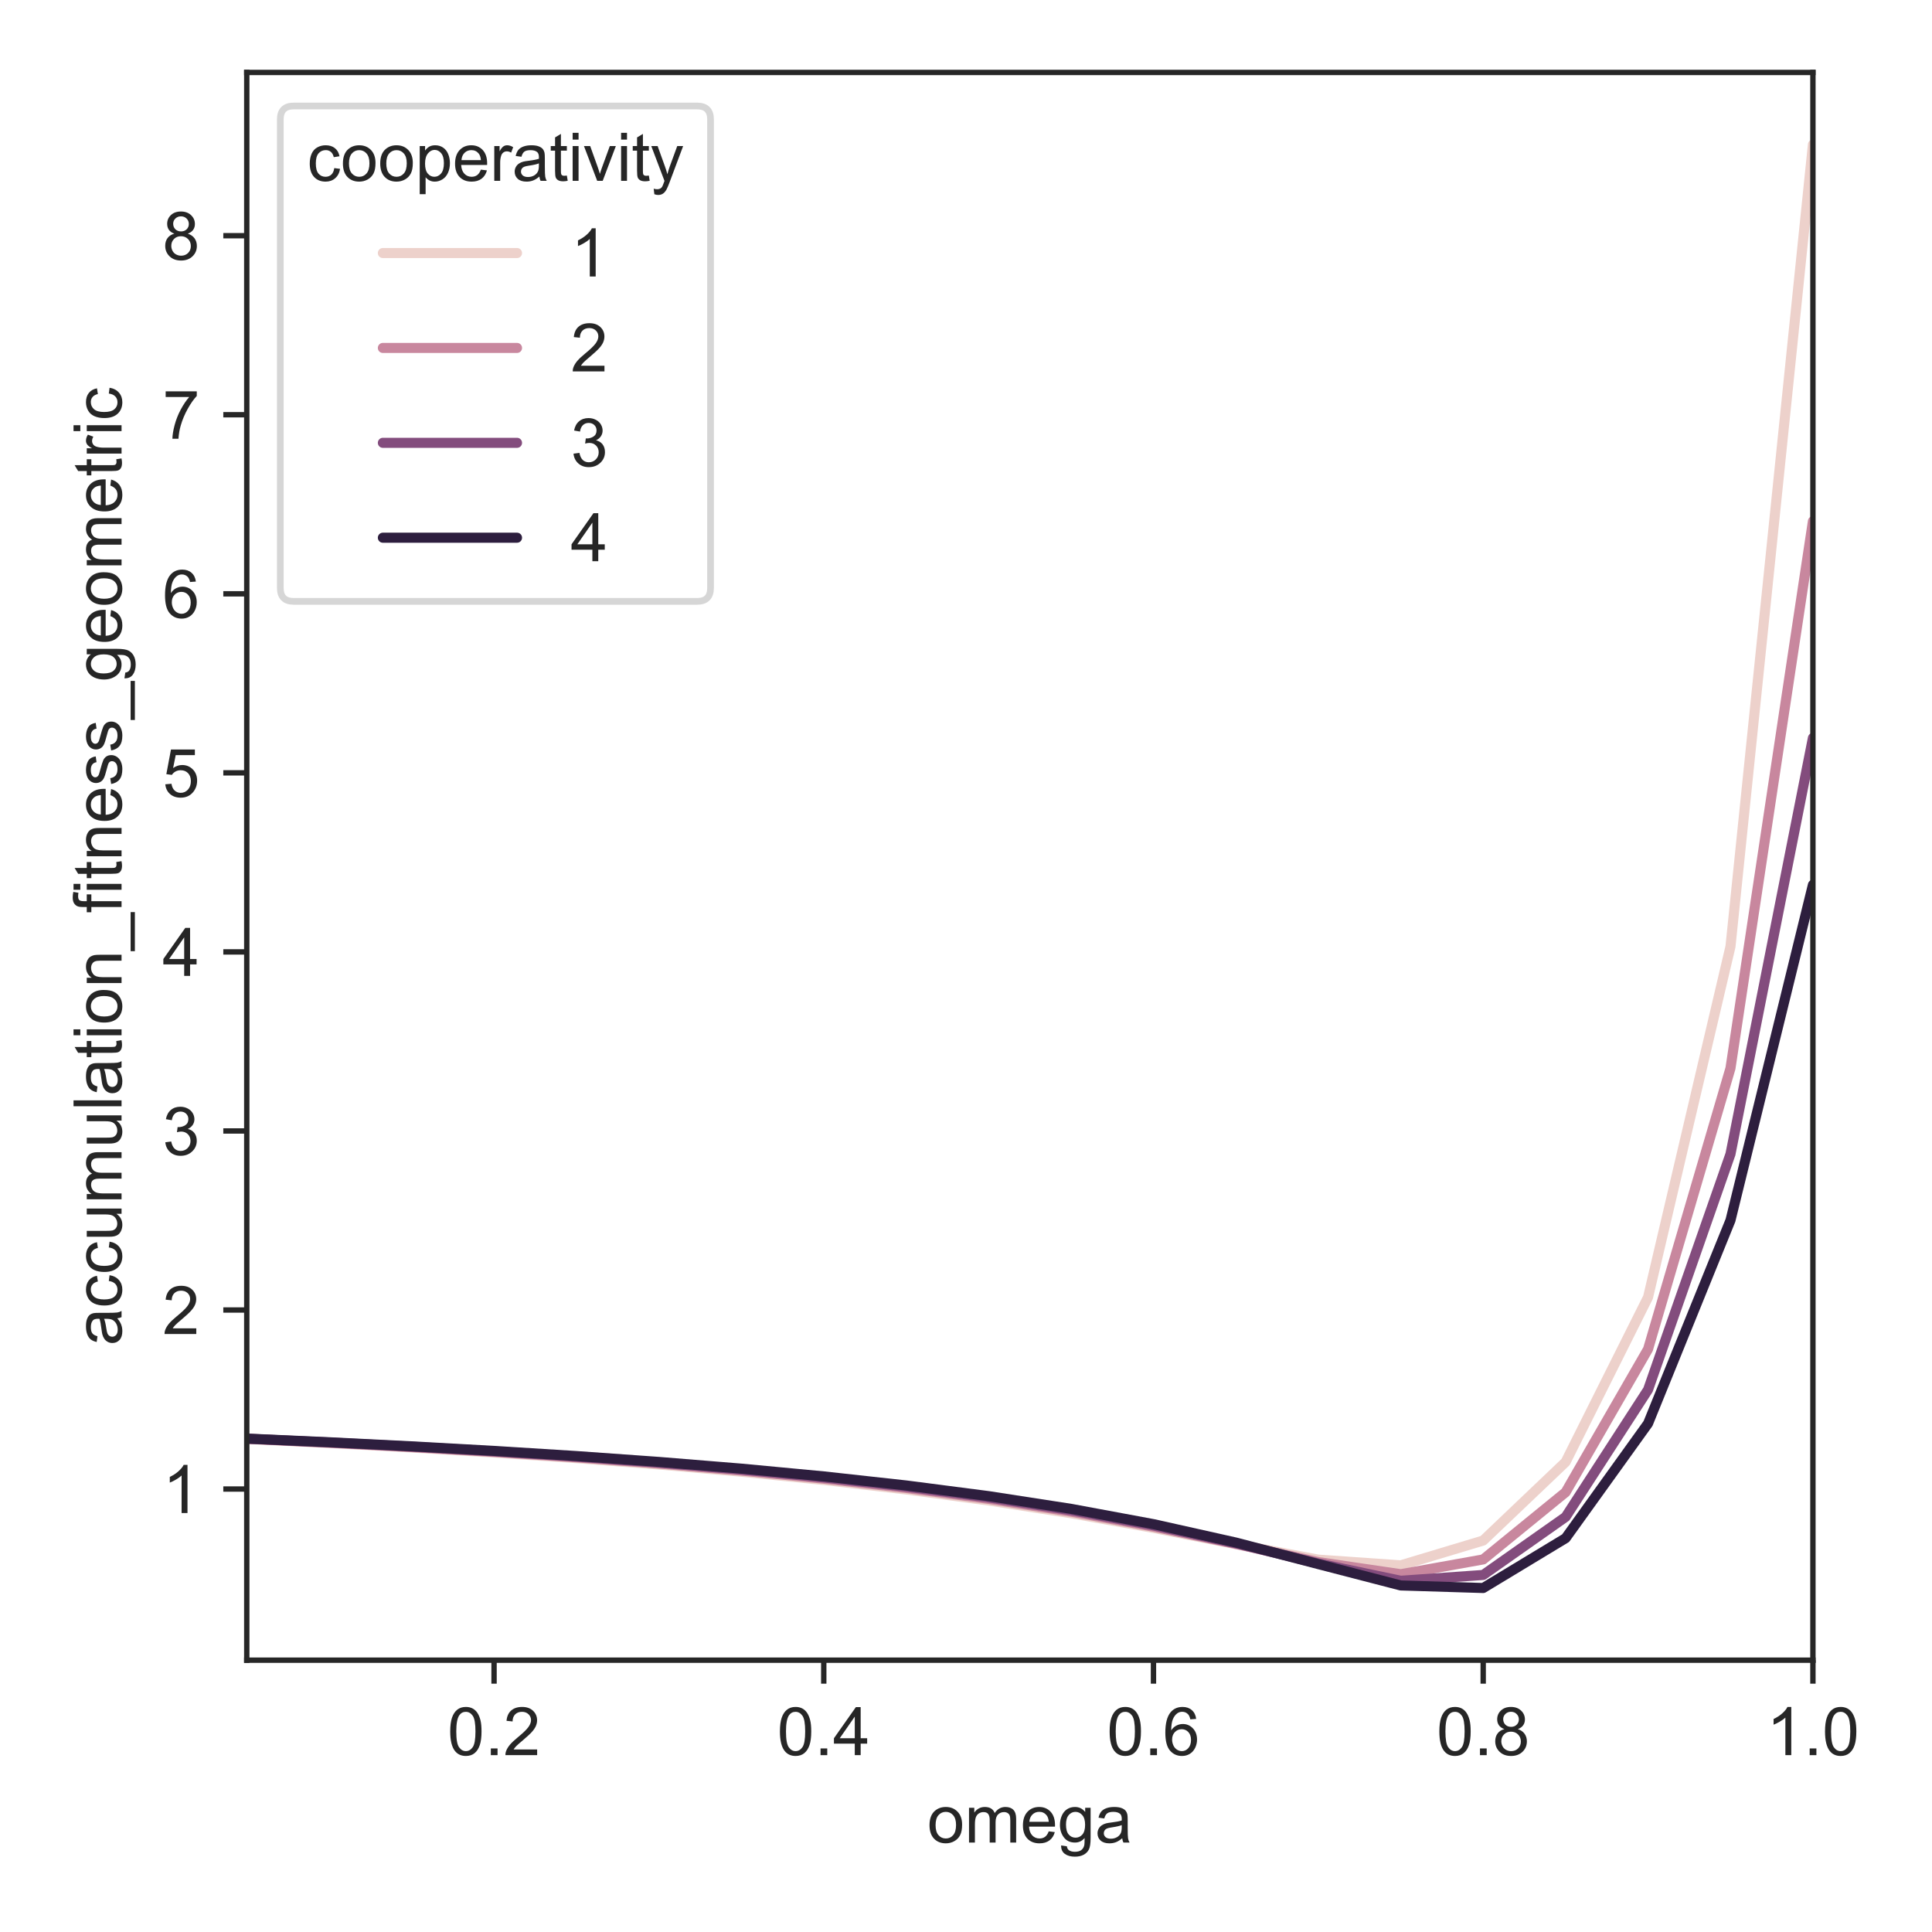
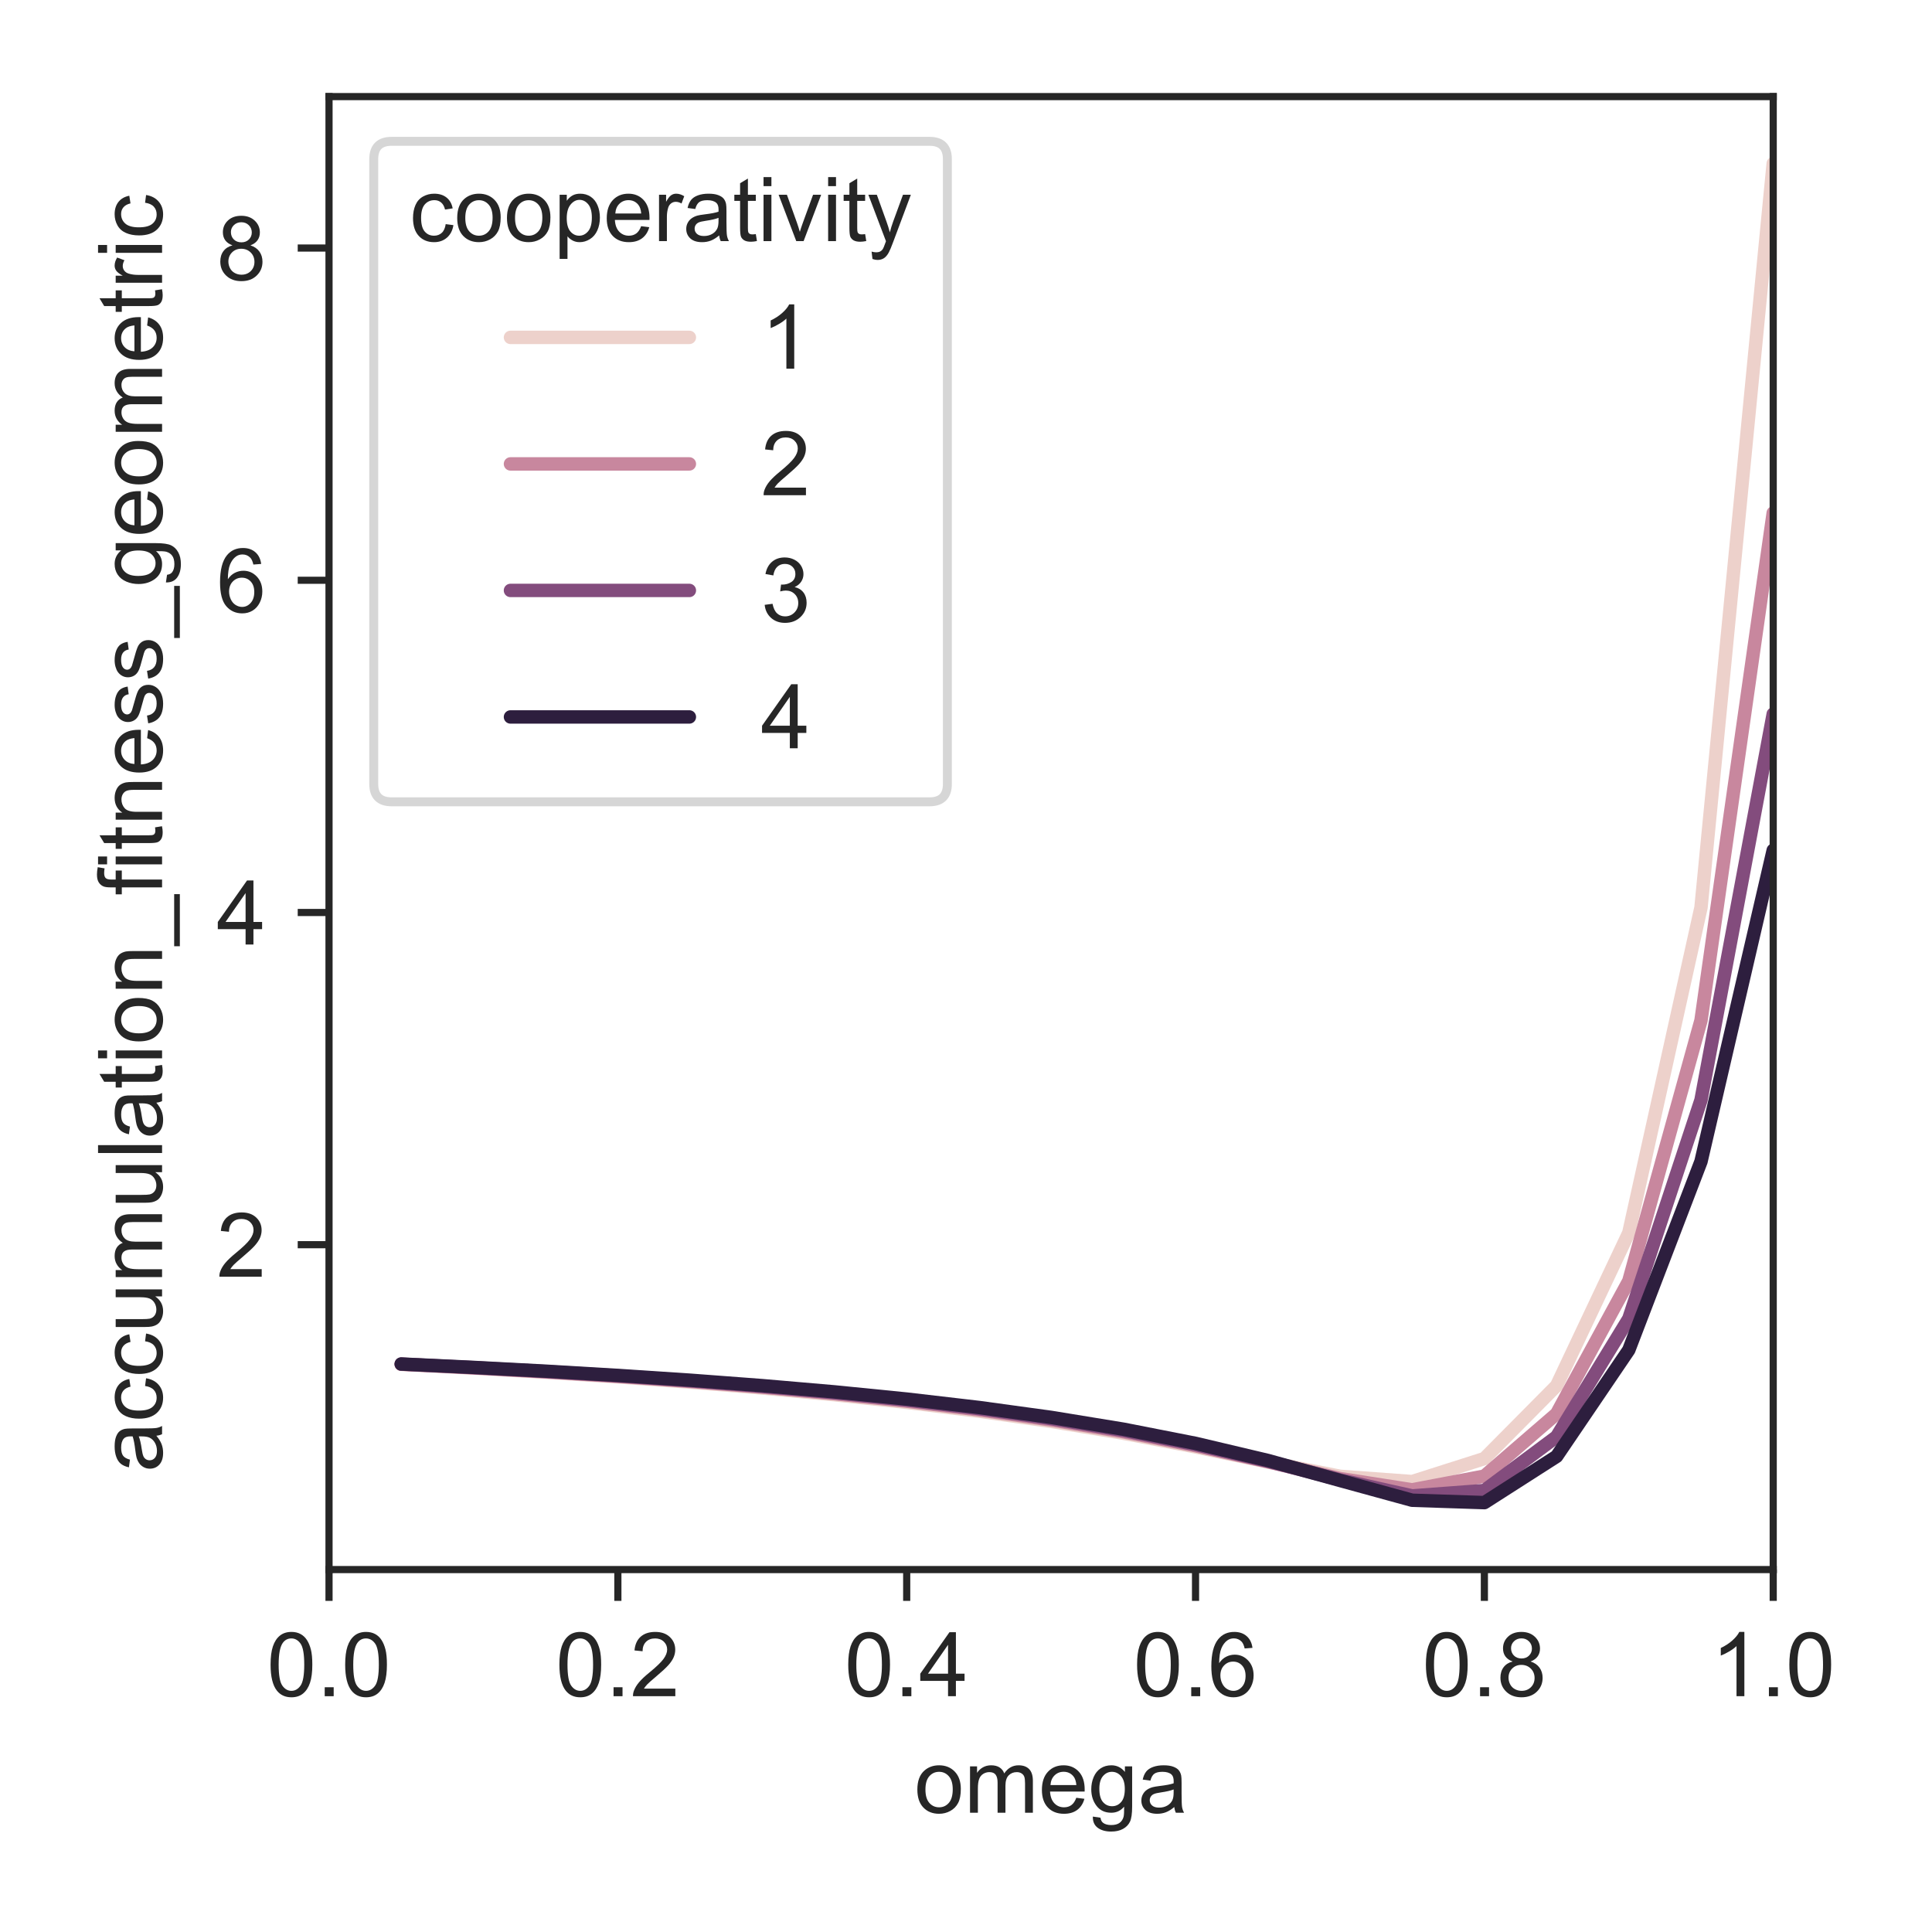
- <svg xmlns="http://www.w3.org/2000/svg" xmlns:xlink="http://www.w3.org/1999/xlink" width="288pt" height="288pt" viewBox="0 0 288 288" version="1.1">
+ <svg xmlns="http://www.w3.org/2000/svg" xmlns:xlink="http://www.w3.org/1999/xlink" width="216pt" height="216pt" viewBox="0 0 216 216" version="1.1">
  <defs>
    <style type="text/css">*{stroke-linejoin: round; stroke-linecap: butt}</style>
  </defs>
  <g id="figure_1">
    <g id="patch_1">
-       <path d="M 0 288  L 288 288  L 288 0  L 0 0  z " style="fill: #ffffff" />
+       <path d="M 0 216  L 216 216  L 216 0  L 0 0  z " style="fill: #ffffff" />
    </g>
    <g id="axes_1">
      <g id="patch_2">
-         <path d="M 36.785 247.48  L 270.248 247.48  L 270.248 10.8  L 36.785 10.8  z " style="fill: #ffffff" />
+         <path d="M 36.785 175.48  L 198.248 175.48  L 198.248 10.8  L 36.785 10.8  z " style="fill: #ffffff" />
      </g>
      <g id="matplotlib.axis_1">
        <g id="xtick_1">
          <g id="line2d_1">
            <defs>
-               <path id="m82ef752498" d="M 0 0  L 0 3.5  " style="stroke: #262626; stroke-width: 0.8" />
-             </defs>
-             <g>
-               <use xlink:href="#m82ef752498" x="73.647" y="247.48" style="fill: #262626; stroke: #262626; stroke-width: 0.8" />
+               <path id="m078511d135" d="M 0 0  L 0 3.5  " style="stroke: #262626; stroke-width: 0.8" />
+             </defs>
+             <g>
+               <use xlink:href="#m078511d135" x="36.785" y="175.48" style="fill: #262626; stroke: #262626; stroke-width: 0.8" />
            </g>
          </g>
          <g id="text_1">
-             <g style="fill: #262626" transform="translate(66.6975 261.6378)scale(0.1 -0.1)">
+             <g style="fill: #262626" transform="translate(29.835 189.6378)scale(0.1 -0.1)">
              <defs>
                <path id="ArialMT-30" d="M 266 2259  Q 266 3072 433 3567  Q 600 4063 929 4331  Q 1259 4600 1759 4600  Q 2128 4600 2406 4451  Q 2684 4303 2865 4023  Q 3047 3744 3150 3342  Q 3253 2941 3253 2259  Q 3253 1453 3087 958  Q 2922 463 2592 192  Q 2263 -78 1759 -78  Q 1097 -78 719 397  Q 266 969 266 2259  z M 844 2259  Q 844 1131 1108 757  Q 1372 384 1759 384  Q 2147 384 2411 759  Q 2675 1134 2675 2259  Q 2675 3391 2411 3762  Q 2147 4134 1753 4134  Q 1366 4134 1134 3806  Q 844 3388 844 2259  z " transform="scale(0.015625)" />
                <path id="ArialMT-2e" d="M 581 0  L 581 641  L 1222 641  L 1222 0  L 581 0  z " transform="scale(0.015625)" />
-                 <path id="ArialMT-32" d="M 3222 541  L 3222 0  L 194 0  Q 188 203 259 391  Q 375 700 629 1000  Q 884 1300 1366 1694  Q 2113 2306 2375 2664  Q 2638 3022 2638 3341  Q 2638 3675 2398 3904  Q 2159 4134 1775 4134  Q 1369 4134 1125 3890  Q 881 3647 878 3216  L 300 3275  Q 359 3922 746 4261  Q 1134 4600 1788 4600  Q 2447 4600 2831 4234  Q 3216 3869 3216 3328  Q 3216 3053 3103 2787  Q 2991 2522 2730 2228  Q 2469 1934 1863 1422  Q 1356 997 1212 845  Q 1069 694 975 541  L 3222 541  z " transform="scale(0.015625)" />
-               </defs>
-               <use xlink:href="#ArialMT-30" />
-               <use xlink:href="#ArialMT-2e" x="55.615" />
-               <use xlink:href="#ArialMT-32" x="83.398" />
+               </defs>
+               <use xlink:href="#ArialMT-30" />
+               <use xlink:href="#ArialMT-2e" x="55.615" />
+               <use xlink:href="#ArialMT-30" x="83.398" />
            </g>
          </g>
        </g>
        <g id="xtick_2">
          <g id="line2d_2">
            <g>
-               <use xlink:href="#m82ef752498" x="122.797" y="247.48" style="fill: #262626; stroke: #262626; stroke-width: 0.8" />
+               <use xlink:href="#m078511d135" x="69.078" y="175.48" style="fill: #262626; stroke: #262626; stroke-width: 0.8" />
            </g>
          </g>
          <g id="text_2">
-             <g style="fill: #262626" transform="translate(115.8475 261.6378)scale(0.1 -0.1)">
-               <defs>
-                 <path id="ArialMT-34" d="M 2069 0  L 2069 1097  L 81 1097  L 81 1613  L 2172 4581  L 2631 4581  L 2631 1613  L 3250 1613  L 3250 1097  L 2631 1097  L 2631 0  L 2069 0  z M 2069 1613  L 2069 3678  L 634 1613  L 2069 1613  z " transform="scale(0.015625)" />
-               </defs>
-               <use xlink:href="#ArialMT-30" />
-               <use xlink:href="#ArialMT-2e" x="55.615" />
-               <use xlink:href="#ArialMT-34" x="83.398" />
+             <g style="fill: #262626" transform="translate(62.1275 189.6378)scale(0.1 -0.1)">
+               <defs>
+                 <path id="ArialMT-32" d="M 3222 541  L 3222 0  L 194 0  Q 188 203 259 391  Q 375 700 629 1000  Q 884 1300 1366 1694  Q 2113 2306 2375 2664  Q 2638 3022 2638 3341  Q 2638 3675 2398 3904  Q 2159 4134 1775 4134  Q 1369 4134 1125 3890  Q 881 3647 878 3216  L 300 3275  Q 359 3922 746 4261  Q 1134 4600 1788 4600  Q 2447 4600 2831 4234  Q 3216 3869 3216 3328  Q 3216 3053 3103 2787  Q 2991 2522 2730 2228  Q 2469 1934 1863 1422  Q 1356 997 1212 845  Q 1069 694 975 541  L 3222 541  z " transform="scale(0.015625)" />
+               </defs>
+               <use xlink:href="#ArialMT-30" />
+               <use xlink:href="#ArialMT-2e" x="55.615" />
+               <use xlink:href="#ArialMT-32" x="83.398" />
            </g>
          </g>
        </g>
        <g id="xtick_3">
          <g id="line2d_3">
            <g>
-               <use xlink:href="#m82ef752498" x="171.947" y="247.48" style="fill: #262626; stroke: #262626; stroke-width: 0.8" />
+               <use xlink:href="#m078511d135" x="101.37" y="175.48" style="fill: #262626; stroke: #262626; stroke-width: 0.8" />
            </g>
          </g>
          <g id="text_3">
-             <g style="fill: #262626" transform="translate(164.9975 261.6378)scale(0.1 -0.1)">
-               <defs>
-                 <path id="ArialMT-36" d="M 3184 3459  L 2625 3416  Q 2550 3747 2413 3897  Q 2184 4138 1850 4138  Q 1581 4138 1378 3988  Q 1113 3794 959 3422  Q 806 3050 800 2363  Q 1003 2672 1297 2822  Q 1591 2972 1913 2972  Q 2475 2972 2870 2558  Q 3266 2144 3266 1488  Q 3266 1056 3080 686  Q 2894 316 2569 119  Q 2244 -78 1831 -78  Q 1128 -78 684 439  Q 241 956 241 2144  Q 241 3472 731 4075  Q 1159 4600 1884 4600  Q 2425 4600 2770 4297  Q 3116 3994 3184 3459  z M 888 1484  Q 888 1194 1011 928  Q 1134 663 1356 523  Q 1578 384 1822 384  Q 2178 384 2434 671  Q 2691 959 2691 1453  Q 2691 1928 2437 2201  Q 2184 2475 1800 2475  Q 1419 2475 1153 2201  Q 888 1928 888 1484  z " transform="scale(0.015625)" />
-               </defs>
-               <use xlink:href="#ArialMT-30" />
-               <use xlink:href="#ArialMT-2e" x="55.615" />
-               <use xlink:href="#ArialMT-36" x="83.398" />
+             <g style="fill: #262626" transform="translate(94.42 189.6378)scale(0.1 -0.1)">
+               <defs>
+                 <path id="ArialMT-34" d="M 2069 0  L 2069 1097  L 81 1097  L 81 1613  L 2172 4581  L 2631 4581  L 2631 1613  L 3250 1613  L 3250 1097  L 2631 1097  L 2631 0  L 2069 0  z M 2069 1613  L 2069 3678  L 634 1613  L 2069 1613  z " transform="scale(0.015625)" />
+               </defs>
+               <use xlink:href="#ArialMT-30" />
+               <use xlink:href="#ArialMT-2e" x="55.615" />
+               <use xlink:href="#ArialMT-34" x="83.398" />
            </g>
          </g>
        </g>
        <g id="xtick_4">
          <g id="line2d_4">
            <g>
-               <use xlink:href="#m82ef752498" x="221.097" y="247.48" style="fill: #262626; stroke: #262626; stroke-width: 0.8" />
+               <use xlink:href="#m078511d135" x="133.662" y="175.48" style="fill: #262626; stroke: #262626; stroke-width: 0.8" />
            </g>
          </g>
          <g id="text_4">
-             <g style="fill: #262626" transform="translate(214.1475 261.6378)scale(0.1 -0.1)">
-               <defs>
-                 <path id="ArialMT-38" d="M 1131 2484  Q 781 2613 612 2850  Q 444 3088 444 3419  Q 444 3919 803 4259  Q 1163 4600 1759 4600  Q 2359 4600 2725 4251  Q 3091 3903 3091 3403  Q 3091 3084 2923 2848  Q 2756 2613 2416 2484  Q 2838 2347 3058 2040  Q 3278 1734 3278 1309  Q 3278 722 2862 322  Q 2447 -78 1769 -78  Q 1091 -78 675 323  Q 259 725 259 1325  Q 259 1772 486 2073  Q 713 2375 1131 2484  z M 1019 3438  Q 1019 3113 1228 2906  Q 1438 2700 1772 2700  Q 2097 2700 2305 2904  Q 2513 3109 2513 3406  Q 2513 3716 2298 3927  Q 2084 4138 1766 4138  Q 1444 4138 1231 3931  Q 1019 3725 1019 3438  z M 838 1322  Q 838 1081 952 856  Q 1066 631 1291 507  Q 1516 384 1775 384  Q 2178 384 2440 643  Q 2703 903 2703 1303  Q 2703 1709 2433 1975  Q 2163 2241 1756 2241  Q 1359 2241 1098 1978  Q 838 1716 838 1322  z " transform="scale(0.015625)" />
-               </defs>
-               <use xlink:href="#ArialMT-30" />
-               <use xlink:href="#ArialMT-2e" x="55.615" />
-               <use xlink:href="#ArialMT-38" x="83.398" />
+             <g style="fill: #262626" transform="translate(126.7125 189.6378)scale(0.1 -0.1)">
+               <defs>
+                 <path id="ArialMT-36" d="M 3184 3459  L 2625 3416  Q 2550 3747 2413 3897  Q 2184 4138 1850 4138  Q 1581 4138 1378 3988  Q 1113 3794 959 3422  Q 806 3050 800 2363  Q 1003 2672 1297 2822  Q 1591 2972 1913 2972  Q 2475 2972 2870 2558  Q 3266 2144 3266 1488  Q 3266 1056 3080 686  Q 2894 316 2569 119  Q 2244 -78 1831 -78  Q 1128 -78 684 439  Q 241 956 241 2144  Q 241 3472 731 4075  Q 1159 4600 1884 4600  Q 2425 4600 2770 4297  Q 3116 3994 3184 3459  z M 888 1484  Q 888 1194 1011 928  Q 1134 663 1356 523  Q 1578 384 1822 384  Q 2178 384 2434 671  Q 2691 959 2691 1453  Q 2691 1928 2437 2201  Q 2184 2475 1800 2475  Q 1419 2475 1153 2201  Q 888 1928 888 1484  z " transform="scale(0.015625)" />
+               </defs>
+               <use xlink:href="#ArialMT-30" />
+               <use xlink:href="#ArialMT-2e" x="55.615" />
+               <use xlink:href="#ArialMT-36" x="83.398" />
            </g>
          </g>
        </g>
        <g id="xtick_5">
          <g id="line2d_5">
            <g>
-               <use xlink:href="#m82ef752498" x="270.248" y="247.48" style="fill: #262626; stroke: #262626; stroke-width: 0.8" />
+               <use xlink:href="#m078511d135" x="165.955" y="175.48" style="fill: #262626; stroke: #262626; stroke-width: 0.8" />
            </g>
          </g>
          <g id="text_5">
-             <g style="fill: #262626" transform="translate(263.2975 261.6378)scale(0.1 -0.1)">
+             <g style="fill: #262626" transform="translate(159.005 189.6378)scale(0.1 -0.1)">
+               <defs>
+                 <path id="ArialMT-38" d="M 1131 2484  Q 781 2613 612 2850  Q 444 3088 444 3419  Q 444 3919 803 4259  Q 1163 4600 1759 4600  Q 2359 4600 2725 4251  Q 3091 3903 3091 3403  Q 3091 3084 2923 2848  Q 2756 2613 2416 2484  Q 2838 2347 3058 2040  Q 3278 1734 3278 1309  Q 3278 722 2862 322  Q 2447 -78 1769 -78  Q 1091 -78 675 323  Q 259 725 259 1325  Q 259 1772 486 2073  Q 713 2375 1131 2484  z M 1019 3438  Q 1019 3113 1228 2906  Q 1438 2700 1772 2700  Q 2097 2700 2305 2904  Q 2513 3109 2513 3406  Q 2513 3716 2298 3927  Q 2084 4138 1766 4138  Q 1444 4138 1231 3931  Q 1019 3725 1019 3438  z M 838 1322  Q 838 1081 952 856  Q 1066 631 1291 507  Q 1516 384 1775 384  Q 2178 384 2440 643  Q 2703 903 2703 1303  Q 2703 1709 2433 1975  Q 2163 2241 1756 2241  Q 1359 2241 1098 1978  Q 838 1716 838 1322  z " transform="scale(0.015625)" />
+               </defs>
+               <use xlink:href="#ArialMT-30" />
+               <use xlink:href="#ArialMT-2e" x="55.615" />
+               <use xlink:href="#ArialMT-38" x="83.398" />
+             </g>
+           </g>
+         </g>
+         <g id="xtick_6">
+           <g id="line2d_6">
+             <g>
+               <use xlink:href="#m078511d135" x="198.248" y="175.48" style="fill: #262626; stroke: #262626; stroke-width: 0.8" />
+             </g>
+           </g>
+           <g id="text_6">
+             <g style="fill: #262626" transform="translate(191.2975 189.6378)scale(0.1 -0.1)">
              <defs>
                <path id="ArialMT-31" d="M 2384 0  L 1822 0  L 1822 3584  Q 1619 3391 1289 3197  Q 959 3003 697 2906  L 697 3450  Q 1169 3672 1522 3987  Q 1875 4303 2022 4600  L 2384 4600  L 2384 0  z " transform="scale(0.015625)" />
              </defs>
              <use xlink:href="#ArialMT-31" />
              <use xlink:href="#ArialMT-2e" x="55.615" />
              <use xlink:href="#ArialMT-30" x="83.398" />
            </g>
          </g>
        </g>
-         <g id="text_6">
-           <g style="fill: #262626" transform="translate(138.2295 274.6659)scale(0.1 -0.1)">
+         <g id="text_7">
+           <g style="fill: #262626" transform="translate(102.2295 202.6659)scale(0.1 -0.1)">
            <defs>
              <path id="ArialMT-6f" d="M 213 1659  Q 213 2581 725 3025  Q 1153 3394 1769 3394  Q 2453 3394 2887 2945  Q 3322 2497 3322 1706  Q 3322 1066 3130 698  Q 2938 331 2570 128  Q 2203 -75 1769 -75  Q 1072 -75 642 372  Q 213 819 213 1659  z M 791 1659  Q 791 1022 1069 705  Q 1347 388 1769 388  Q 2188 388 2466 706  Q 2744 1025 2744 1678  Q 2744 2294 2464 2611  Q 2184 2928 1769 2928  Q 1347 2928 1069 2612  Q 791 2297 791 1659  z " transform="scale(0.015625)" />
              <path id="ArialMT-6d" d="M 422 0  L 422 3319  L 925 3319  L 925 2853  Q 1081 3097 1340 3245  Q 1600 3394 1931 3394  Q 2300 3394 2536 3241  Q 2772 3088 2869 2813  Q 3263 3394 3894 3394  Q 4388 3394 4653 3120  Q 4919 2847 4919 2278  L 4919 0  L 4359 0  L 4359 2091  Q 4359 2428 4304 2576  Q 4250 2725 4106 2815  Q 3963 2906 3769 2906  Q 3419 2906 3187 2673  Q 2956 2441 2956 1928  L 2956 0  L 2394 0  L 2394 2156  Q 2394 2531 2256 2718  Q 2119 2906 1806 2906  Q 1569 2906 1367 2781  Q 1166 2656 1075 2415  Q 984 2175 984 1722  L 984 0  L 422 0  z " transform="scale(0.015625)" />
              <path id="ArialMT-65" d="M 2694 1069  L 3275 997  Q 3138 488 2766 206  Q 2394 -75 1816 -75  Q 1088 -75 661 373  Q 234 822 234 1631  Q 234 2469 665 2931  Q 1097 3394 1784 3394  Q 2450 3394 2872 2941  Q 3294 2488 3294 1666  Q 3294 1616 3291 1516  L 816 1516  Q 847 969 1125 678  Q 1403 388 1819 388  Q 2128 388 2347 550  Q 2566 713 2694 1069  z M 847 1978  L 2700 1978  Q 2663 2397 2488 2606  Q 2219 2931 1791 2931  Q 1403 2931 1139 2672  Q 875 2413 847 1978  z " transform="scale(0.015625)" />
              <path id="ArialMT-67" d="M 319 -275  L 866 -356  Q 900 -609 1056 -725  Q 1266 -881 1628 -881  Q 2019 -881 2231 -725  Q 2444 -569 2519 -288  Q 2563 -116 2559 434  Q 2191 0 1641 0  Q 956 0 581 494  Q 206 988 206 1678  Q 206 2153 378 2554  Q 550 2956 876 3175  Q 1203 3394 1644 3394  Q 2231 3394 2613 2919  L 2613 3319  L 3131 3319  L 3131 450  Q 3131 -325 2973 -648  Q 2816 -972 2473 -1159  Q 2131 -1347 1631 -1347  Q 1038 -1347 672 -1080  Q 306 -813 319 -275  z M 784 1719  Q 784 1066 1043 766  Q 1303 466 1694 466  Q 2081 466 2343 764  Q 2606 1063 2606 1700  Q 2606 2309 2336 2618  Q 2066 2928 1684 2928  Q 1309 2928 1046 2623  Q 784 2319 784 1719  z " transform="scale(0.015625)" />
              <path id="ArialMT-61" d="M 2588 409  Q 2275 144 1986 34  Q 1697 -75 1366 -75  Q 819 -75 525 192  Q 231 459 231 875  Q 231 1119 342 1320  Q 453 1522 633 1644  Q 813 1766 1038 1828  Q 1203 1872 1538 1913  Q 2219 1994 2541 2106  Q 2544 2222 2544 2253  Q 2544 2597 2384 2738  Q 2169 2928 1744 2928  Q 1347 2928 1158 2789  Q 969 2650 878 2297  L 328 2372  Q 403 2725 575 2942  Q 747 3159 1072 3276  Q 1397 3394 1825 3394  Q 2250 3394 2515 3294  Q 2781 3194 2906 3042  Q 3031 2891 3081 2659  Q 3109 2516 3109 2141  L 3109 1391  Q 3109 606 3145 398  Q 3181 191 3288 0  L 2700 0  Q 2613 175 2588 409  z M 2541 1666  Q 2234 1541 1622 1453  Q 1275 1403 1131 1340  Q 988 1278 909 1158  Q 831 1038 831 891  Q 831 666 1001 516  Q 1172 366 1500 366  Q 1825 366 2078 508  Q 2331 650 2450 897  Q 2541 1088 2541 1459  L 2541 1666  z " transform="scale(0.015625)" />
            </defs>
            <use xlink:href="#ArialMT-6f" />
            <use xlink:href="#ArialMT-6d" x="55.615" />
            <use xlink:href="#ArialMT-65" x="138.916" />
            <use xlink:href="#ArialMT-67" x="194.531" />
            <use xlink:href="#ArialMT-61" x="250.146" />
          </g>
        </g>
      </g>
      <g id="matplotlib.axis_2">
        <g id="ytick_1">
-           <g id="line2d_6">
-             <defs>
-               <path id="me92cf5d775" d="M 0 0  L -3.5 0  " style="stroke: #262626; stroke-width: 0.8" />
-             </defs>
-             <g>
-               <use xlink:href="#me92cf5d775" x="36.785" y="221.97" style="fill: #262626; stroke: #262626; stroke-width: 0.8" />
-             </g>
-           </g>
-           <g id="text_7">
-             <g style="fill: #262626" transform="translate(24.22406 225.5491)scale(0.1 -0.1)">
-               <use xlink:href="#ArialMT-31" />
+           <g id="line2d_7">
+             <defs>
+               <path id="m9bf1fe16f4" d="M 0 0  L -3.5 0  " style="stroke: #262626; stroke-width: 0.8" />
+             </defs>
+             <g>
+               <use xlink:href="#m9bf1fe16f4" x="36.785" y="139.159" style="fill: #262626; stroke: #262626; stroke-width: 0.8" />
+             </g>
+           </g>
+           <g id="text_8">
+             <g style="fill: #262626" transform="translate(24.22406 142.7383)scale(0.1 -0.1)">
+               <use xlink:href="#ArialMT-32" />
            </g>
          </g>
        </g>
        <g id="ytick_2">
-           <g id="line2d_7">
-             <g>
-               <use xlink:href="#me92cf5d775" x="36.785" y="195.28" style="fill: #262626; stroke: #262626; stroke-width: 0.8" />
-             </g>
-           </g>
-           <g id="text_8">
-             <g style="fill: #262626" transform="translate(24.22406 198.8586)scale(0.1 -0.1)">
-               <use xlink:href="#ArialMT-32" />
+           <g id="line2d_8">
+             <g>
+               <use xlink:href="#m9bf1fe16f4" x="36.785" y="102.017" style="fill: #262626; stroke: #262626; stroke-width: 0.8" />
+             </g>
+           </g>
+           <g id="text_9">
+             <g style="fill: #262626" transform="translate(24.22406 105.5963)scale(0.1 -0.1)">
+               <use xlink:href="#ArialMT-34" />
            </g>
          </g>
        </g>
        <g id="ytick_3">
-           <g id="line2d_8">
-             <g>
-               <use xlink:href="#me92cf5d775" x="36.785" y="168.589" style="fill: #262626; stroke: #262626; stroke-width: 0.8" />
-             </g>
-           </g>
-           <g id="text_9">
-             <g style="fill: #262626" transform="translate(24.22406 172.1681)scale(0.1 -0.1)">
-               <defs>
-                 <path id="ArialMT-33" d="M 269 1209  L 831 1284  Q 928 806 1161 595  Q 1394 384 1728 384  Q 2125 384 2398 659  Q 2672 934 2672 1341  Q 2672 1728 2419 1979  Q 2166 2231 1775 2231  Q 1616 2231 1378 2169  L 1441 2663  Q 1497 2656 1531 2656  Q 1891 2656 2178 2843  Q 2466 3031 2466 3422  Q 2466 3731 2256 3934  Q 2047 4138 1716 4138  Q 1388 4138 1169 3931  Q 950 3725 888 3313  L 325 3413  Q 428 3978 793 4289  Q 1159 4600 1703 4600  Q 2078 4600 2393 4439  Q 2709 4278 2876 4000  Q 3044 3722 3044 3409  Q 3044 3113 2884 2869  Q 2725 2625 2413 2481  Q 2819 2388 3044 2092  Q 3269 1797 3269 1353  Q 3269 753 2831 336  Q 2394 -81 1725 -81  Q 1122 -81 723 278  Q 325 638 269 1209  z " transform="scale(0.015625)" />
-               </defs>
-               <use xlink:href="#ArialMT-33" />
+           <g id="line2d_9">
+             <g>
+               <use xlink:href="#m9bf1fe16f4" x="36.785" y="64.875" style="fill: #262626; stroke: #262626; stroke-width: 0.8" />
+             </g>
+           </g>
+           <g id="text_10">
+             <g style="fill: #262626" transform="translate(24.22406 68.45424)scale(0.1 -0.1)">
+               <use xlink:href="#ArialMT-36" />
            </g>
          </g>
        </g>
        <g id="ytick_4">
-           <g id="line2d_9">
-             <g>
-               <use xlink:href="#me92cf5d775" x="36.785" y="141.899" style="fill: #262626; stroke: #262626; stroke-width: 0.8" />
-             </g>
-           </g>
-           <g id="text_10">
-             <g style="fill: #262626" transform="translate(24.22406 145.4776)scale(0.1 -0.1)">
-               <use xlink:href="#ArialMT-34" />
-             </g>
-           </g>
-         </g>
-         <g id="ytick_5">
          <g id="line2d_10">
            <g>
-               <use xlink:href="#me92cf5d775" x="36.785" y="115.208" style="fill: #262626; stroke: #262626; stroke-width: 0.8" />
+               <use xlink:href="#m9bf1fe16f4" x="36.785" y="27.733" style="fill: #262626; stroke: #262626; stroke-width: 0.8" />
            </g>
          </g>
          <g id="text_11">
-             <g style="fill: #262626" transform="translate(24.22406 118.7871)scale(0.1 -0.1)">
-               <defs>
-                 <path id="ArialMT-35" d="M 266 1200  L 856 1250  Q 922 819 1161 601  Q 1400 384 1738 384  Q 2144 384 2425 690  Q 2706 997 2706 1503  Q 2706 1984 2436 2262  Q 2166 2541 1728 2541  Q 1456 2541 1237 2417  Q 1019 2294 894 2097  L 366 2166  L 809 4519  L 3088 4519  L 3088 3981  L 1259 3981  L 1013 2750  Q 1425 3038 1878 3038  Q 2478 3038 2890 2622  Q 3303 2206 3303 1553  Q 3303 931 2941 478  Q 2500 -78 1738 -78  Q 1113 -78 717 272  Q 322 622 266 1200  z " transform="scale(0.015625)" />
-               </defs>
-               <use xlink:href="#ArialMT-35" />
-             </g>
-           </g>
-         </g>
-         <g id="ytick_6">
-           <g id="line2d_11">
-             <g>
-               <use xlink:href="#me92cf5d775" x="36.785" y="88.518" style="fill: #262626; stroke: #262626; stroke-width: 0.8" />
-             </g>
-           </g>
-           <g id="text_12">
-             <g style="fill: #262626" transform="translate(24.22406 92.0966)scale(0.1 -0.1)">
-               <use xlink:href="#ArialMT-36" />
-             </g>
-           </g>
-         </g>
-         <g id="ytick_7">
-           <g id="line2d_12">
-             <g>
-               <use xlink:href="#me92cf5d775" x="36.785" y="61.827" style="fill: #262626; stroke: #262626; stroke-width: 0.8" />
-             </g>
-           </g>
-           <g id="text_13">
-             <g style="fill: #262626" transform="translate(24.22406 65.4061)scale(0.1 -0.1)">
-               <defs>
-                 <path id="ArialMT-37" d="M 303 3981  L 303 4522  L 3269 4522  L 3269 4084  Q 2831 3619 2401 2847  Q 1972 2075 1738 1259  Q 1569 684 1522 0  L 944 0  Q 953 541 1156 1306  Q 1359 2072 1739 2783  Q 2119 3494 2547 3981  L 303 3981  z " transform="scale(0.015625)" />
-               </defs>
-               <use xlink:href="#ArialMT-37" />
-             </g>
-           </g>
-         </g>
-         <g id="ytick_8">
-           <g id="line2d_13">
-             <g>
-               <use xlink:href="#me92cf5d775" x="36.785" y="35.137" style="fill: #262626; stroke: #262626; stroke-width: 0.8" />
-             </g>
-           </g>
-           <g id="text_14">
-             <g style="fill: #262626" transform="translate(24.22406 38.71561)scale(0.1 -0.1)">
+             <g style="fill: #262626" transform="translate(24.22406 31.31219)scale(0.1 -0.1)">
              <use xlink:href="#ArialMT-38" />
            </g>
          </g>
        </g>
-         <g id="text_15">
-           <g style="fill: #262626" transform="translate(18.11938 200.5611)rotate(-90)scale(0.1 -0.1)">
+         <g id="text_12">
+           <g style="fill: #262626" transform="translate(18.11938 164.5611)rotate(-90)scale(0.1 -0.1)">
            <defs>
              <path id="ArialMT-63" d="M 2588 1216  L 3141 1144  Q 3050 572 2676 248  Q 2303 -75 1759 -75  Q 1078 -75 664 370  Q 250 816 250 1647  Q 250 2184 428 2587  Q 606 2991 970 3192  Q 1334 3394 1763 3394  Q 2303 3394 2647 3120  Q 2991 2847 3088 2344  L 2541 2259  Q 2463 2594 2264 2762  Q 2066 2931 1784 2931  Q 1359 2931 1093 2626  Q 828 2322 828 1663  Q 828 994 1084 691  Q 1341 388 1753 388  Q 2084 388 2306 591  Q 2528 794 2588 1216  z " transform="scale(0.015625)" />
              <path id="ArialMT-75" d="M 2597 0  L 2597 488  Q 2209 -75 1544 -75  Q 1250 -75 995 37  Q 741 150 617 320  Q 494 491 444 738  Q 409 903 409 1263  L 409 3319  L 972 3319  L 972 1478  Q 972 1038 1006 884  Q 1059 663 1231 536  Q 1403 409 1656 409  Q 1909 409 2131 539  Q 2353 669 2445 892  Q 2538 1116 2538 1541  L 2538 3319  L 3100 3319  L 3100 0  L 2597 0  z " transform="scale(0.015625)" />
              <path id="ArialMT-6c" d="M 409 0  L 409 4581  L 972 4581  L 972 0  L 409 0  z " transform="scale(0.015625)" />
              <path id="ArialMT-74" d="M 1650 503  L 1731 6  Q 1494 -44 1306 -44  Q 1000 -44 831 53  Q 663 150 594 308  Q 525 466 525 972  L 525 2881  L 113 2881  L 113 3319  L 525 3319  L 525 4141  L 1084 4478  L 1084 3319  L 1650 3319  L 1650 2881  L 1084 2881  L 1084 941  Q 1084 700 1114 631  Q 1144 563 1211 522  Q 1278 481 1403 481  Q 1497 481 1650 503  z " transform="scale(0.015625)" />
              <path id="ArialMT-69" d="M 425 3934  L 425 4581  L 988 4581  L 988 3934  L 425 3934  z M 425 0  L 425 3319  L 988 3319  L 988 0  L 425 0  z " transform="scale(0.015625)" />
              <path id="ArialMT-6e" d="M 422 0  L 422 3319  L 928 3319  L 928 2847  Q 1294 3394 1984 3394  Q 2284 3394 2536 3286  Q 2788 3178 2913 3003  Q 3038 2828 3088 2588  Q 3119 2431 3119 2041  L 3119 0  L 2556 0  L 2556 2019  Q 2556 2363 2490 2533  Q 2425 2703 2258 2804  Q 2091 2906 1866 2906  Q 1506 2906 1245 2678  Q 984 2450 984 1813  L 984 0  L 422 0  z " transform="scale(0.015625)" />
              <path id="ArialMT-5f" d="M -97 -1272  L -97 -866  L 3631 -866  L 3631 -1272  L -97 -1272  z " transform="scale(0.015625)" />
              <path id="ArialMT-66" d="M 556 0  L 556 2881  L 59 2881  L 59 3319  L 556 3319  L 556 3672  Q 556 4006 616 4169  Q 697 4388 901 4523  Q 1106 4659 1475 4659  Q 1713 4659 2000 4603  L 1916 4113  Q 1741 4144 1584 4144  Q 1328 4144 1222 4034  Q 1116 3925 1116 3625  L 1116 3319  L 1763 3319  L 1763 2881  L 1116 2881  L 1116 0  L 556 0  z " transform="scale(0.015625)" />
              <path id="ArialMT-73" d="M 197 991  L 753 1078  Q 800 744 1014 566  Q 1228 388 1613 388  Q 2000 388 2187 545  Q 2375 703 2375 916  Q 2375 1106 2209 1216  Q 2094 1291 1634 1406  Q 1016 1563 777 1677  Q 538 1791 414 1992  Q 291 2194 291 2438  Q 291 2659 392 2848  Q 494 3038 669 3163  Q 800 3259 1026 3326  Q 1253 3394 1513 3394  Q 1903 3394 2198 3281  Q 2494 3169 2634 2976  Q 2775 2784 2828 2463  L 2278 2388  Q 2241 2644 2061 2787  Q 1881 2931 1553 2931  Q 1166 2931 1000 2803  Q 834 2675 834 2503  Q 834 2394 903 2306  Q 972 2216 1119 2156  Q 1203 2125 1616 2013  Q 2213 1853 2448 1751  Q 2684 1650 2818 1456  Q 2953 1263 2953 975  Q 2953 694 2789 445  Q 2625 197 2315 61  Q 2006 -75 1616 -75  Q 969 -75 630 194  Q 291 463 197 991  z " transform="scale(0.015625)" />
              <path id="ArialMT-72" d="M 416 0  L 416 3319  L 922 3319  L 922 2816  Q 1116 3169 1280 3281  Q 1444 3394 1641 3394  Q 1925 3394 2219 3213  L 2025 2691  Q 1819 2813 1613 2813  Q 1428 2813 1281 2702  Q 1134 2591 1072 2394  Q 978 2094 978 1738  L 978 0  L 416 0  z " transform="scale(0.015625)" />
            </defs>
            <use xlink:href="#ArialMT-61" />
            <use xlink:href="#ArialMT-63" x="55.615" />
            <use xlink:href="#ArialMT-63" x="105.615" />
            <use xlink:href="#ArialMT-75" x="155.615" />
            <use xlink:href="#ArialMT-6d" x="211.23" />
            <use xlink:href="#ArialMT-75" x="294.531" />
            <use xlink:href="#ArialMT-6c" x="350.146" />
            <use xlink:href="#ArialMT-61" x="372.363" />
            <use xlink:href="#ArialMT-74" x="427.979" />
            <use xlink:href="#ArialMT-69" x="455.762" />
            <use xlink:href="#ArialMT-6f" x="477.979" />
            <use xlink:href="#ArialMT-6e" x="533.594" />
            <use xlink:href="#ArialMT-5f" x="589.209" />
            <use xlink:href="#ArialMT-66" x="644.824" />
            <use xlink:href="#ArialMT-69" x="672.607" />
            <use xlink:href="#ArialMT-74" x="694.824" />
            <use xlink:href="#ArialMT-6e" x="722.607" />
            <use xlink:href="#ArialMT-65" x="778.223" />
            <use xlink:href="#ArialMT-73" x="833.838" />
            <use xlink:href="#ArialMT-73" x="883.838" />
            <use xlink:href="#ArialMT-5f" x="933.838" />
            <use xlink:href="#ArialMT-67" x="989.453" />
            <use xlink:href="#ArialMT-65" x="1045.068" />
            <use xlink:href="#ArialMT-6f" x="1100.684" />
            <use xlink:href="#ArialMT-6d" x="1156.299" />
            <use xlink:href="#ArialMT-65" x="1239.6" />
            <use xlink:href="#ArialMT-74" x="1295.215" />
            <use xlink:href="#ArialMT-72" x="1322.998" />
            <use xlink:href="#ArialMT-69" x="1356.299" />
            <use xlink:href="#ArialMT-63" x="1378.516" />
          </g>
        </g>
      </g>
+       <g id="line2d_11">
+         <path d="M 44.858 152.534  L 52.931 152.955  L 61.004 153.421  L 69.078 153.942  L 77.151 154.525  L 85.224 155.184  L 93.297 155.933  L 101.37 156.789  L 109.443 157.774  L 117.516 158.916  L 125.589 160.24  L 133.662 161.764  L 141.736 163.45  L 149.809 165.052  L 157.882 165.642  L 165.955 163.07  L 174.028 154.924  L 182.101 137.833  L 190.174 101.457  L 198.248 18.285  " clip-path="url(#p7411345c65)" style="fill: none; stroke: #edd1cb; stroke-width: 1.5; stroke-linecap: round" />
+       </g>
+       <g id="line2d_12">
+         <path d="M 44.858 152.521  L 52.931 152.926  L 61.004 153.377  L 69.078 153.88  L 77.151 154.446  L 85.224 155.086  L 93.297 155.816  L 101.37 156.653  L 109.443 157.622  L 117.516 158.752  L 125.589 160.078  L 133.662 161.634  L 141.736 163.423  L 149.809 165.307  L 157.882 166.563  L 165.955 165.03  L 174.028 158.059  L 182.101 143.217  L 190.174 114.082  L 198.248 57.347  " clip-path="url(#p7411345c65)" style="fill: none; stroke: #c8879e; stroke-width: 1.5; stroke-linecap: round" />
+       </g>
+       <g id="line2d_13">
+         <path d="M 44.858 152.508  L 52.931 152.9  L 61.004 153.336  L 69.078 153.824  L 77.151 154.374  L 85.224 154.998  L 93.297 155.71  L 101.37 156.53  L 109.443 157.484  L 117.516 158.603  L 125.589 159.927  L 133.662 161.503  L 141.736 163.364  L 149.809 165.453  L 157.882 167.243  L 165.955 166.64  L 174.028 160.623  L 182.101 147.425  L 190.174 122.983  L 198.248 79.828  " clip-path="url(#p7411345c65)" style="fill: none; stroke: #834c7d; stroke-width: 1.5; stroke-linecap: round" />
+       </g>
      <g id="line2d_14">
-         <path d="M 36.785 214.502  L 49.072 215.107  L 61.36 215.777  L 73.647 216.525  L 85.935 217.364  L 98.222 218.311  L 110.51 219.386  L 122.797 220.616  L 135.085 222.033  L 147.373 223.674  L 159.66 225.577  L 171.947 227.767  L 184.235 230.19  L 196.523 232.493  L 208.81 233.341  L 221.097 229.644  L 233.385 217.937  L 245.673 193.373  L 257.96 141.094  L 270.248 21.558  " clip-path="url(#p3c1900544d)" style="fill: none; stroke: #edd1cb; stroke-width: 1.5; stroke-linecap: round" />
-       </g>
-       <g id="line2d_15">
-         <path d="M 36.785 214.482  L 49.072 215.065  L 61.36 215.713  L 73.647 216.437  L 85.935 217.25  L 98.222 218.17  L 110.51 219.218  L 122.797 220.422  L 135.085 221.814  L 147.373 223.439  L 159.66 225.344  L 171.947 227.58  L 184.235 230.151  L 196.523 232.859  L 208.81 234.665  L 221.097 232.461  L 233.385 222.443  L 245.673 201.111  L 257.96 159.239  L 270.248 77.697  " clip-path="url(#p3c1900544d)" style="fill: none; stroke: #c8879e; stroke-width: 1.5; stroke-linecap: round" />
-       </g>
-       <g id="line2d_16">
-         <path d="M 36.785 214.464  L 49.072 215.027  L 61.36 215.654  L 73.647 216.356  L 85.935 217.146  L 98.222 218.042  L 110.51 219.066  L 122.797 220.246  L 135.085 221.616  L 147.373 223.225  L 159.66 225.128  L 171.947 227.392  L 184.235 230.067  L 196.523 233.069  L 208.81 235.641  L 221.097 234.775  L 233.385 226.127  L 245.673 207.159  L 257.96 172.031  L 270.248 110.008  " clip-path="url(#p3c1900544d)" style="fill: none; stroke: #834c7d; stroke-width: 1.5; stroke-linecap: round" />
-       </g>
-       <g id="line2d_17">
-         <path d="M 36.785 214.447  L 49.072 214.992  L 61.36 215.6  L 73.647 216.282  L 85.935 217.051  L 98.222 217.926  L 110.51 218.927  L 122.797 220.084  L 135.085 221.435  L 147.373 223.026  L 159.66 224.922  L 171.947 227.202  L 184.235 229.946  L 196.523 233.16  L 208.81 236.342  L 221.097 236.722  L 233.385 229.293  L 245.673 212.194  L 257.96 181.906  L 270.248 131.901  " clip-path="url(#p3c1900544d)" style="fill: none; stroke: #2d1e3e; stroke-width: 1.5; stroke-linecap: round" />
-       </g>
+         <path d="M 44.858 152.496  L 52.931 152.875  L 61.004 153.298  L 69.078 153.773  L 77.151 154.308  L 85.224 154.916  L 93.297 155.613  L 101.37 156.418  L 109.443 157.358  L 117.516 158.465  L 125.589 159.785  L 133.662 161.37  L 141.736 163.28  L 149.809 165.516  L 157.882 167.73  L 165.955 167.995  L 174.028 162.826  L 182.101 150.928  L 190.174 129.854  L 198.248 95.061  " clip-path="url(#p7411345c65)" style="fill: none; stroke: #2d1e3e; stroke-width: 1.5; stroke-linecap: round" />
+       </g>
+       <g id="line2d_15" />
+       <g id="line2d_16" />
+       <g id="line2d_17" />
      <g id="line2d_18" />
-       <g id="line2d_19" />
-       <g id="line2d_20" />
-       <g id="line2d_21" />
      <g id="patch_3">
-         <path d="M 36.785 247.48  L 36.785 10.8  " style="fill: none; stroke: #262626; stroke-width: 0.8; stroke-linejoin: miter; stroke-linecap: square" />
+         <path d="M 36.785 175.48  L 36.785 10.8  " style="fill: none; stroke: #262626; stroke-width: 0.8; stroke-linejoin: miter; stroke-linecap: square" />
      </g>
      <g id="patch_4">
-         <path d="M 270.248 247.48  L 270.248 10.8  " style="fill: none; stroke: #262626; stroke-width: 0.8; stroke-linejoin: miter; stroke-linecap: square" />
+         <path d="M 198.248 175.48  L 198.248 10.8  " style="fill: none; stroke: #262626; stroke-width: 0.8; stroke-linejoin: miter; stroke-linecap: square" />
      </g>
      <g id="patch_5">
-         <path d="M 36.785 247.48  L 270.248 247.48  " style="fill: none; stroke: #262626; stroke-width: 0.8; stroke-linejoin: miter; stroke-linecap: square" />
+         <path d="M 36.785 175.48  L 198.248 175.48  " style="fill: none; stroke: #262626; stroke-width: 0.8; stroke-linejoin: miter; stroke-linecap: square" />
      </g>
      <g id="patch_6">
-         <path d="M 36.785 10.8  L 270.248 10.8  " style="fill: none; stroke: #262626; stroke-width: 0.8; stroke-linejoin: miter; stroke-linecap: square" />
+         <path d="M 36.785 10.8  L 198.248 10.8  " style="fill: none; stroke: #262626; stroke-width: 0.8; stroke-linejoin: miter; stroke-linecap: square" />
      </g>
      <g id="legend_1">
        <g id="patch_7">
          <path d="M 43.785 89.644  L 103.919 89.644  Q 105.919 89.644 105.919 87.644  L 105.919 17.8  Q 105.919 15.8 103.919 15.8  L 43.785 15.8  Q 41.785 15.8 41.785 17.8  L 41.785 87.644  Q 41.785 89.644 43.785 89.644  z " style="fill: #ffffff; opacity: 0.8; stroke: #cccccc; stroke-linejoin: miter" />
        </g>
-         <g id="text_16">
+         <g id="text_13">
          <g style="fill: #262626" transform="translate(45.785 26.95781)scale(0.1 -0.1)">
            <defs>
              <path id="ArialMT-70" d="M 422 -1272  L 422 3319  L 934 3319  L 934 2888  Q 1116 3141 1344 3267  Q 1572 3394 1897 3394  Q 2322 3394 2647 3175  Q 2972 2956 3137 2557  Q 3303 2159 3303 1684  Q 3303 1175 3120 767  Q 2938 359 2589 142  Q 2241 -75 1856 -75  Q 1575 -75 1351 44  Q 1128 163 984 344  L 984 -1272  L 422 -1272  z M 931 1641  Q 931 1000 1190 694  Q 1450 388 1819 388  Q 2194 388 2461 705  Q 2728 1022 2728 1688  Q 2728 2322 2467 2637  Q 2206 2953 1844 2953  Q 1484 2953 1207 2617  Q 931 2281 931 1641  z " transform="scale(0.015625)" />
              <path id="ArialMT-76" d="M 1344 0  L 81 3319  L 675 3319  L 1388 1331  Q 1503 1009 1600 663  Q 1675 925 1809 1294  L 2547 3319  L 3125 3319  L 1869 0  L 1344 0  z " transform="scale(0.015625)" />
              <path id="ArialMT-79" d="M 397 -1278  L 334 -750  Q 519 -800 656 -800  Q 844 -800 956 -737  Q 1069 -675 1141 -563  Q 1194 -478 1313 -144  Q 1328 -97 1363 -6  L 103 3319  L 709 3319  L 1400 1397  Q 1534 1031 1641 628  Q 1738 1016 1872 1384  L 2581 3319  L 3144 3319  L 1881 -56  Q 1678 -603 1566 -809  Q 1416 -1088 1222 -1217  Q 1028 -1347 759 -1347  Q 597 -1347 397 -1278  z " transform="scale(0.015625)" />
            </defs>
            <use xlink:href="#ArialMT-63" />
            <use xlink:href="#ArialMT-6f" x="50" />
            <use xlink:href="#ArialMT-6f" x="105.615" />
            <use xlink:href="#ArialMT-70" x="161.23" />
            <use xlink:href="#ArialMT-65" x="216.846" />
            <use xlink:href="#ArialMT-72" x="272.461" />
            <use xlink:href="#ArialMT-61" x="305.762" />
            <use xlink:href="#ArialMT-74" x="361.377" />
            <use xlink:href="#ArialMT-69" x="389.16" />
            <use xlink:href="#ArialMT-76" x="411.377" />
            <use xlink:href="#ArialMT-69" x="461.377" />
            <use xlink:href="#ArialMT-74" x="483.594" />
            <use xlink:href="#ArialMT-79" x="511.377" />
          </g>
        </g>
-         <g id="line2d_22">
+         <g id="line2d_19">
          <path d="M 57.072 37.72  L 67.072 37.72  L 77.072 37.72  " style="fill: none; stroke: #edd1cb; stroke-width: 1.5; stroke-linecap: round" />
        </g>
-         <g id="text_17">
+         <g id="text_14">
          <g style="fill: #262626" transform="translate(85.07172 41.22031)scale(0.1 -0.1)">
            <use xlink:href="#ArialMT-31" />
          </g>
        </g>
-         <g id="line2d_23">
+         <g id="line2d_20">
          <path d="M 57.072 51.866  L 67.072 51.866  L 77.072 51.866  " style="fill: none; stroke: #c8879e; stroke-width: 1.5; stroke-linecap: round" />
        </g>
-         <g id="text_18">
+         <g id="text_15">
          <g style="fill: #262626" transform="translate(85.07172 55.36563)scale(0.1 -0.1)">
            <use xlink:href="#ArialMT-32" />
          </g>
        </g>
-         <g id="line2d_24">
+         <g id="line2d_21">
          <path d="M 57.072 66.011  L 67.072 66.011  L 77.072 66.011  " style="fill: none; stroke: #834c7d; stroke-width: 1.5; stroke-linecap: round" />
        </g>
-         <g id="text_19">
+         <g id="text_16">
          <g style="fill: #262626" transform="translate(85.07172 69.51094)scale(0.1 -0.1)">
+             <defs>
+               <path id="ArialMT-33" d="M 269 1209  L 831 1284  Q 928 806 1161 595  Q 1394 384 1728 384  Q 2125 384 2398 659  Q 2672 934 2672 1341  Q 2672 1728 2419 1979  Q 2166 2231 1775 2231  Q 1616 2231 1378 2169  L 1441 2663  Q 1497 2656 1531 2656  Q 1891 2656 2178 2843  Q 2466 3031 2466 3422  Q 2466 3731 2256 3934  Q 2047 4138 1716 4138  Q 1388 4138 1169 3931  Q 950 3725 888 3313  L 325 3413  Q 428 3978 793 4289  Q 1159 4600 1703 4600  Q 2078 4600 2393 4439  Q 2709 4278 2876 4000  Q 3044 3722 3044 3409  Q 3044 3113 2884 2869  Q 2725 2625 2413 2481  Q 2819 2388 3044 2092  Q 3269 1797 3269 1353  Q 3269 753 2831 336  Q 2394 -81 1725 -81  Q 1122 -81 723 278  Q 325 638 269 1209  z " transform="scale(0.015625)" />
+             </defs>
            <use xlink:href="#ArialMT-33" />
          </g>
        </g>
-         <g id="line2d_25">
+         <g id="line2d_22">
          <path d="M 57.072 80.156  L 67.072 80.156  L 77.072 80.156  " style="fill: none; stroke: #2d1e3e; stroke-width: 1.5; stroke-linecap: round" />
        </g>
-         <g id="text_20">
+         <g id="text_17">
          <g style="fill: #262626" transform="translate(85.07172 83.65625)scale(0.1 -0.1)">
            <use xlink:href="#ArialMT-34" />
          </g>
        </g>
      </g>
    </g>
  </g>
  <defs>
-     <clipPath id="p3c1900544d">
-       <rect x="36.785" y="10.8" width="233.463" height="236.68" />
+     <clipPath id="p7411345c65">
+       <rect x="36.785" y="10.8" width="161.463" height="164.68" />
    </clipPath>
  </defs>
</svg>
